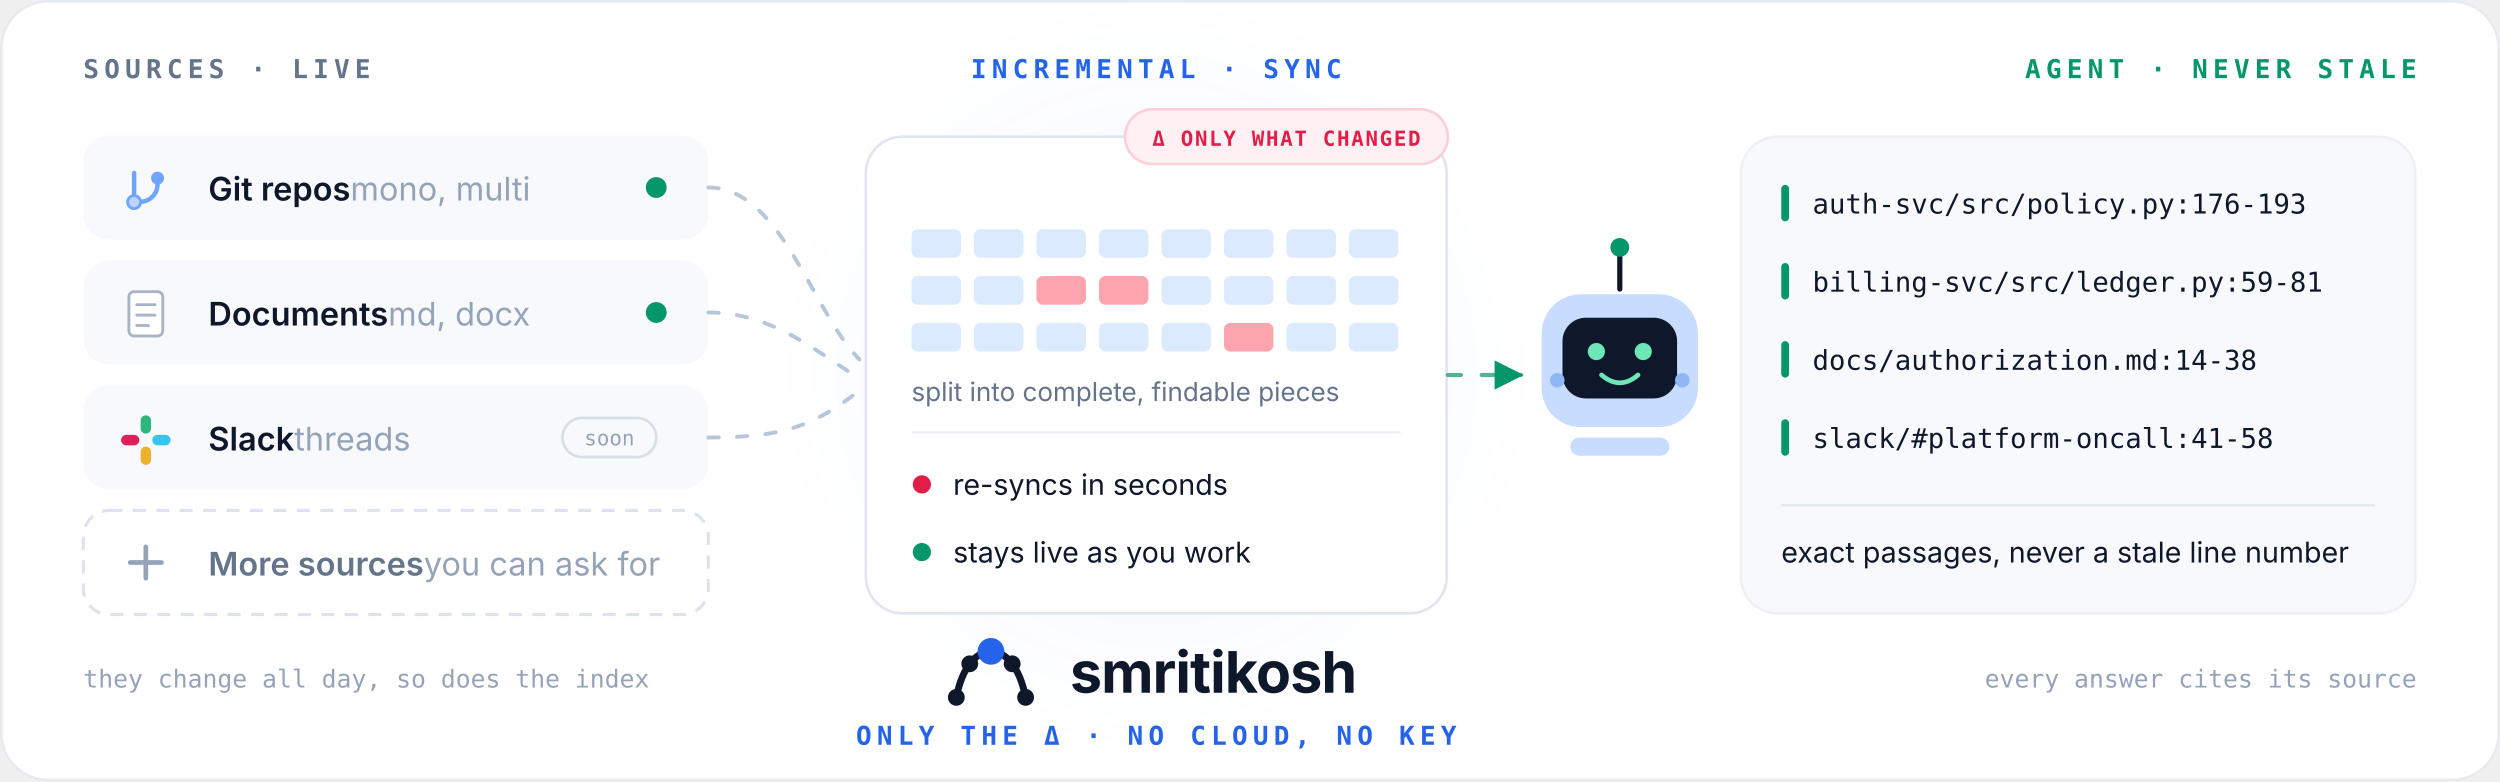
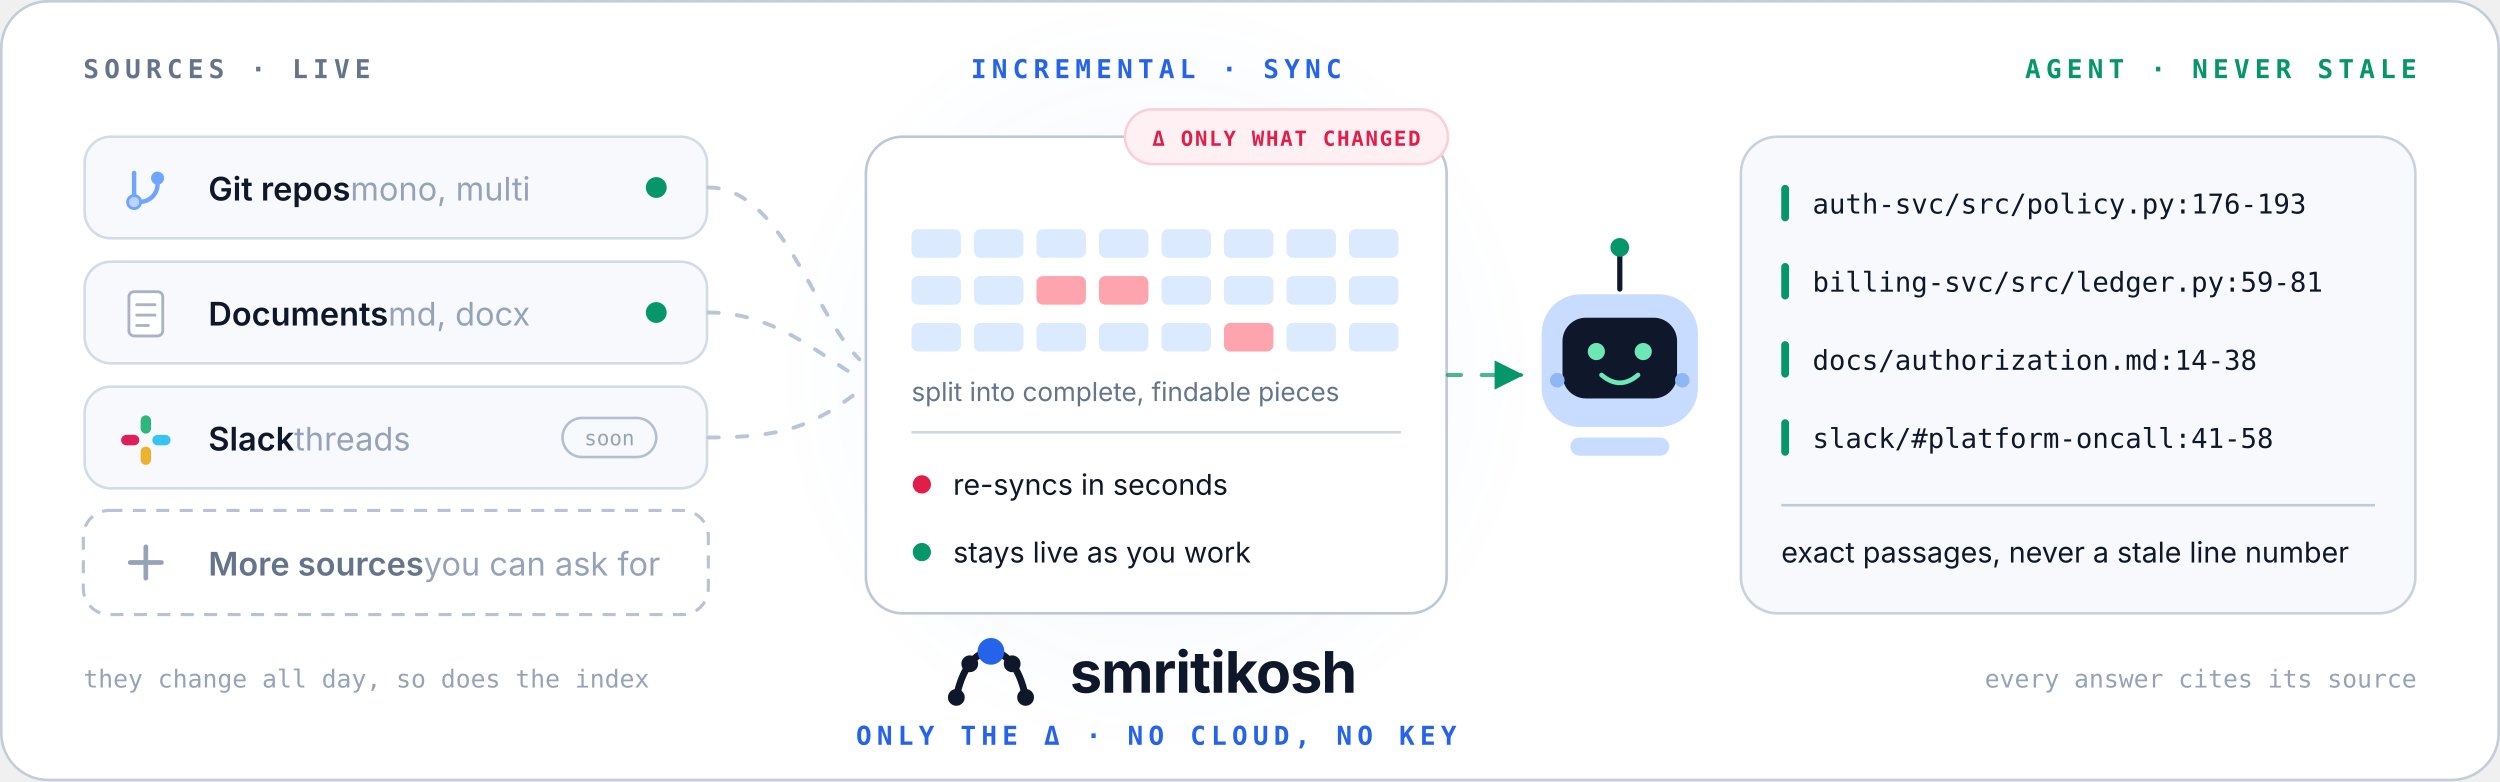
<svg xmlns="http://www.w3.org/2000/svg" viewBox="0 0 960 300" width="960" height="300" role="img" aria-label="Git repositories, whether one monorepo or many, plus documents and Slack, stay live as they change, with more sources you can ask for on the way. Smritikosh keeps them in sync incrementally, re-reading only the delta, and hands a coding agent a handful of exact source ranges that never go stale. Keywords: incremental sync, semantic code search, hybrid retrieval, agent context, always-fresh index, exact citations, local-first.">
  <defs>
    <marker id="sk-arrow" viewBox="0 0 10 10" refX="9" refY="5" markerWidth="7" markerHeight="7" orient="auto">
      <path d="M0 0 L10 5 L0 10 z" fill="#059669" />
    </marker>
    <radialGradient id="sk-halo" cx="50%" cy="50%" r="50%">
      <stop offset="0%" stop-color="#2563EB" stop-opacity="0.07" />
      <stop offset="68%" stop-color="#2563EB" stop-opacity="0.02" />
      <stop offset="100%" stop-color="#2563EB" stop-opacity="0" />
    </radialGradient>
    <linearGradient id="sk-sweepg" x1="0" y1="0" x2="1" y2="0">
      <stop offset="0" stop-color="#2563EB" stop-opacity="0" />
      <stop offset="0.5" stop-color="#2563EB" stop-opacity="0.18" />
      <stop offset="1" stop-color="#2563EB" stop-opacity="0" />
    </linearGradient>
    <clipPath id="sk-gridclip">
      <rect x="346" y="82" width="196" height="57" rx="3" />
    </clipPath>
    <style>
      .sans{font-family:Inter,-apple-system,BlinkMacSystemFont,"Segoe UI",Roboto,Helvetica,Arial,sans-serif}
      .mono{font-family:"JetBrains Mono",ui-monospace,SFMono-Regular,Menlo,Consolas,monospace}
      .cap{font-size:10px;letter-spacing:.2em;font-weight:700}
      .ink{fill:#0F172A}
      .mut{fill:#64748B}
      .faint{fill:#94A3B8}

      .feed  { animation: sk-dash 2.6s linear infinite; }
      .out   { animation: sk-dash 1.7s linear infinite; }
      @keyframes sk-dash { to { stroke-dashoffset:-22 } }

      .live  { animation: sk-live 2s ease-in-out infinite; transform-box:fill-box; transform-origin:center; }
      @keyframes sk-live { 0%,100% { opacity:1 } 50% { opacity:.35 } }

      .dtile { animation: sk-dtile 2.4s ease-in-out infinite; }
      @keyframes sk-dtile { 0%,100% { opacity:1 } 50% { opacity:.4 } }

      .sweep { animation: sk-sweep 3.4s cubic-bezier(.45,0,.55,1) infinite; }
      @keyframes sk-sweep { from { transform:translateX(0) } to { transform:translateX(288px) } }

      .beat  { animation: sk-beat 1.4s ease-in-out infinite; transform-box:fill-box; transform-origin:center; }
      @keyframes sk-beat { 0%,100% { transform:scale(1) } 50% { transform:scale(1.35) } }

      .blink { animation: sk-blink 4.4s ease-in-out infinite; transform-box:fill-box; transform-origin:center; }
      @keyframes sk-blink { 0%,88%,100% { transform:scaleY(1) } 92% { transform:scaleY(.12) } }

      .ev    { animation: sk-ev 7.2s ease-out infinite; }
      @keyframes sk-ev {
        0%       { opacity:0; transform:translateX(-7px) }
        7%, 96%  { opacity:1; transform:translateX(0) }
        100%     { opacity:0; transform:translateX(-7px) }
      }

      @media (prefers-reduced-motion: reduce) {
        .feed,.out,.live,.dtile,.sweep,.beat,.blink,.ev { animation:none }
        .ev { opacity:1 }
      }
    </style>
  </defs>
-   <rect x="0.5" y="0.5" width="959" height="299" rx="18" fill="#FFFFFF" stroke="#E7EAF0" />
+   <rect x="0.5" y="0.5" width="959" height="299" rx="18" fill="#FFFFFF" stroke="#C3CCD9" />
  <g class="mono cap">
    <text x="32" y="30" fill="#64748B">SOURCES · LIVE</text>
    <text x="444" y="30" fill="#2563EB" text-anchor="middle">INCREMENTAL · SYNC</text>
    <text x="928" y="30" fill="#059669" text-anchor="end">AGENT · NEVER STALE</text>
  </g>
  <g>
-     <rect x="32" y="52" width="240" height="40" rx="10" fill="#F7F9FC" />
+     <rect x="32.5" y="52.5" width="239" height="39" rx="10" fill="#F7F9FC" stroke="#D3DBE6" />
    <g transform="translate(56,73)">
      <g fill="none" stroke="#6FA5FF" stroke-width="1.7" stroke-linecap="round">
        <path d="M-4.5 -6.6 V 2.3" />
        <path d="M4.5 -2.2 A 6.75 6.75 0 0 1 -2.2 4.5" />
      </g>
      <circle cx="4.5" cy="-4.6" r="2.5" fill="#6FA5FF" />
      <circle cx="-4.5" cy="4.6" r="2.5" fill="#BBD4FF" stroke="#6FA5FF" stroke-width="1.1" />
    </g>
    <text class="sans ink" x="80" y="77" font-size="12.5" font-weight="600">Git repos<tspan class="faint" font-weight="400">  mono, multi</tspan>
    </text>
    <circle class="live" cx="252" cy="72" r="4" fill="#059669" />
  </g>
  <g>
-     <rect x="32" y="100" width="240" height="40" rx="10" fill="#F7F9FC" />
+     <rect x="32.5" y="100.5" width="239" height="39" rx="10" fill="#F7F9FC" stroke="#D3DBE6" />
    <g transform="translate(56,121)">
      <rect x="-6.5" y="-9" width="13" height="17" rx="2" fill="#FFFFFF" stroke="#A8B4C6" stroke-width="1.1" />
      <g stroke="#A8B4C6" stroke-width="1.1" stroke-linecap="round">
        <line x1="-3.5" y1="-4" x2="3.5" y2="-4" />
        <line x1="-3.5" y1="0" x2="3.5" y2="0" />
        <line x1="-3.5" y1="4" x2="1" y2="4" />
      </g>
    </g>
    <text class="sans ink" x="80" y="125" font-size="12.5" font-weight="600">Documents<tspan class="faint" font-weight="400">  md, docx</tspan>
    </text>
    <circle class="live" cx="252" cy="120" r="4" fill="#059669" style="animation-delay:0.5s" />
  </g>
  <g>
-     <rect x="32" y="148" width="240" height="40" rx="10" fill="#F7F9FC" />
+     <rect x="32.5" y="148.5" width="239" height="39" rx="10" fill="#F7F9FC" stroke="#D3DBE6" />
    <g transform="translate(56,169)">
      <rect x="-2" y="-9.5" width="4" height="7" rx="2" fill="#2EB67D" />
      <rect x="2.5" y="-2" width="7" height="4" rx="2" fill="#36C5F0" />
      <rect x="-2" y="2.5" width="4" height="7" rx="2" fill="#ECB22E" />
      <rect x="-9.5" y="-2" width="7" height="4" rx="2" fill="#E01E5A" />
    </g>
    <text class="sans ink" x="80" y="173" font-size="12.5" font-weight="600">Slack<tspan class="faint" font-weight="400">  threads</tspan>
    </text>
-     <rect x="216" y="160.5" width="36" height="15" rx="7.5" fill="none" stroke="#D7DEE8" />
+     <rect x="216" y="160.5" width="36" height="15" rx="7.5" fill="none" stroke="#B2BFD1" />
    <text class="mono faint" x="234" y="171" font-size="8" text-anchor="middle">soon</text>
  </g>
  <g>
-     <rect x="32" y="196" width="240" height="40" rx="10" fill="none" stroke="#DCE3EC" stroke-width="1.2" stroke-dasharray="5 4" />
+     <rect x="32" y="196" width="240" height="40" rx="10" fill="none" stroke="#B7C3D4" stroke-width="1.2" stroke-dasharray="5 4" />
    <g transform="translate(56,216)" stroke="#94A3B8" stroke-width="1.8" stroke-linecap="round">
      <line x1="-6" y1="0" x2="6" y2="0" />
      <line x1="0" y1="-6" x2="0" y2="6" />
    </g>
    <text class="sans mut" x="80" y="221" font-size="12.5" font-weight="600">More sources<tspan class="faint" font-weight="400">  you can ask for</tspan>
    </text>
  </g>
  <text class="mono faint" x="32" y="264" font-size="9.5">they change all day, so does the index</text>
  <g class="feed" fill="none" stroke="#B9C6D8" stroke-width="1.5" stroke-linecap="round" stroke-dasharray="4 7">
    <path d="M272 72  C 300 72, 312 120, 330 138" />
    <path d="M272 120 C 296 120, 312 134, 328 144" style="animation-delay:.5s" />
    <path d="M272 168 C 300 168, 312 164, 330 150" style="animation-delay:1s" />
  </g>
  <circle cx="444" cy="144" r="146" fill="url(#sk-halo)" />
-   <rect x="332.5" y="52.5" width="223" height="183" rx="14" fill="#FFFFFF" stroke="#E0E5EE" />
+   <rect x="332.5" y="52.5" width="223" height="183" rx="14" fill="#FFFFFF" stroke="#BDC7D7" />
  <g fill="#DBEAFE">
    <rect x="350" y="88" width="19" height="11" rx="2.5" />
    <rect x="374" y="88" width="19" height="11" rx="2.5" />
    <rect x="398" y="88" width="19" height="11" rx="2.5" />
    <rect x="422" y="88" width="19" height="11" rx="2.5" />
    <rect x="446" y="88" width="19" height="11" rx="2.5" />
    <rect x="470" y="88" width="19" height="11" rx="2.5" />
    <rect x="494" y="88" width="19" height="11" rx="2.5" />
    <rect x="518" y="88" width="19" height="11" rx="2.5" />
    <rect x="350" y="106" width="19" height="11" rx="2.5" />
    <rect x="374" y="106" width="19" height="11" rx="2.5" />
    <rect class="dtile" fill="#FDA4AF" x="398" y="106" width="19" height="11" rx="2.5" />
    <rect class="dtile" fill="#FDA4AF" x="422" y="106" width="19" height="11" rx="2.5" style="animation-delay:.3s" />
    <rect x="446" y="106" width="19" height="11" rx="2.5" />
    <rect x="470" y="106" width="19" height="11" rx="2.5" />
    <rect x="494" y="106" width="19" height="11" rx="2.5" />
    <rect x="518" y="106" width="19" height="11" rx="2.5" />
    <rect x="350" y="124" width="19" height="11" rx="2.5" />
    <rect x="374" y="124" width="19" height="11" rx="2.5" />
    <rect x="398" y="124" width="19" height="11" rx="2.5" />
    <rect x="422" y="124" width="19" height="11" rx="2.5" />
    <rect x="446" y="124" width="19" height="11" rx="2.5" />
    <rect class="dtile" fill="#FDA4AF" x="470" y="124" width="19" height="11" rx="2.5" style="animation-delay:.6s" />
    <rect x="494" y="124" width="19" height="11" rx="2.5" />
    <rect x="518" y="124" width="19" height="11" rx="2.5" />
  </g>
  <g clip-path="url(#sk-gridclip)">
    <rect class="sweep" x="276" y="82" width="70" height="57" fill="url(#sk-sweepg)" />
  </g>
  <text class="sans mut" x="350" y="154" font-size="10">split into complete, findable pieces</text>
-   <line x1="350" y1="166" x2="538" y2="166" stroke="#EEF1F6" stroke-width="1" />
+   <line x1="350" y1="166" x2="538" y2="166" stroke="#CED6E2" stroke-width="1" />
  <circle cx="354" cy="186" r="3.5" fill="#E11D48" />
  <text class="sans ink" x="366" y="190" font-size="11">re-syncs in seconds</text>
  <circle class="live" cx="354" cy="212" r="3.5" fill="#059669" />
  <text class="sans ink" x="366" y="216" font-size="11">stays live as you work</text>
  <rect x="432" y="42" width="124" height="21" rx="10.5" fill="#FFF1F3" stroke="#FBCFD8" />
  <text class="mono" x="494" y="56" font-size="8" font-weight="700" letter-spacing=".08em" fill="#E11D48" text-anchor="middle">Δ ONLY WHAT CHANGED</text>
  <g transform="translate(362.29,239.67) scale(0.38)">
    <path d="M 13 74 C 25 12 71 12 83 74" fill="none" stroke="#0F172A" stroke-width="7" stroke-linecap="round" />
    <circle cx="13" cy="74" r="8.5" fill="#0F172A" />
    <circle cx="26.58" cy="40.07" r="8.5" fill="#0F172A" />
    <circle cx="69.42" cy="40.07" r="8.5" fill="#0F172A" />
    <circle cx="83" cy="74" r="8.5" fill="#0F172A" />
    <circle cx="48" cy="27.5" r="13.5" fill="#2563EB" />
  </g>
  <text class="sans" x="466" y="266" font-size="22" font-weight="700" letter-spacing="-0.015em" fill="#0F172A" text-anchor="middle">smritikosh</text>
  <text class="mono cap" x="444" y="286" font-size="9.5" fill="#2563EB" text-anchor="middle">ONLY THE Δ · NO CLOUD, NO KEY</text>
  <path class="out" d="M556 144 H 584" fill="none" stroke="#059669" stroke-opacity="0.7" stroke-width="1.6" stroke-linecap="round" stroke-dasharray="5 8" marker-end="url(#sk-arrow)" />
  <g transform="translate(622,142)">
    <line x1="0" y1="-44" x2="0" y2="-31" stroke="#0F172A" stroke-width="2" stroke-linecap="round" />
    <circle class="beat" cx="0" cy="-47" r="3.6" fill="#059669" />
    <rect x="-30" y="-29" width="60" height="51" rx="15" fill="#C7DCFF" />
    <rect x="-22" y="-20" width="44" height="31" rx="9" fill="#0F172A" />
    <g fill="#6EE7B7" class="blink">
      <circle cx="-9" cy="-7" r="3.3" />
      <circle cx="9" cy="-7" r="3.3" />
    </g>
    <path d="M-7 2 Q 0 8 7 2" stroke="#6EE7B7" stroke-width="1.8" fill="none" stroke-linecap="round" />
    <circle cx="-24" cy="4" r="2.8" fill="#8FB6F5" />
    <circle cx="24" cy="4" r="2.8" fill="#8FB6F5" />
    <rect x="-19" y="26" width="38" height="7" rx="3.5" fill="#C7DCFF" />
  </g>
-   <rect x="668.5" y="52.5" width="259" height="183" rx="14" fill="#F7F9FC" stroke="#EDF0F5" />
+   <rect x="668.5" y="52.5" width="259" height="183" rx="14" fill="#F7F9FC" stroke="#C8D1DE" />
  <g class="ev">
    <rect x="684" y="71" width="3" height="14" rx="1.5" fill="#059669" />
    <text class="mono ink" x="696" y="82" font-size="10.5">auth-svc/src/policy.py:176-193</text>
  </g>
  <g class="ev" style="animation-delay:.25s">
    <rect x="684" y="101" width="3" height="14" rx="1.5" fill="#059669" />
    <text class="mono ink" x="696" y="112" font-size="10.5">billing-svc/src/ledger.py:59-81</text>
  </g>
  <g class="ev" style="animation-delay:.5s">
    <rect x="684" y="131" width="3" height="14" rx="1.5" fill="#059669" />
    <text class="mono ink" x="696" y="142" font-size="10.5">docs/authorization.md:14-38</text>
  </g>
  <g class="ev" style="animation-delay:.75s">
    <rect x="684" y="161" width="3" height="14" rx="1.5" fill="#059669" />
    <text class="mono ink" x="696" y="172" font-size="10.5">slack/#platform-oncall:41-58</text>
  </g>
-   <line x1="684" y1="194" x2="912" y2="194" stroke="#E4E9F0" stroke-width="1" />
+   <line x1="684" y1="194" x2="912" y2="194" stroke="#C0CAD9" stroke-width="1" />
  <text class="sans ink" x="684" y="216" font-size="11">exact passages, never a stale line number</text>
  <text class="mono faint" x="928" y="264" font-size="9.5" text-anchor="end">every answer cites its source</text>
</svg>
